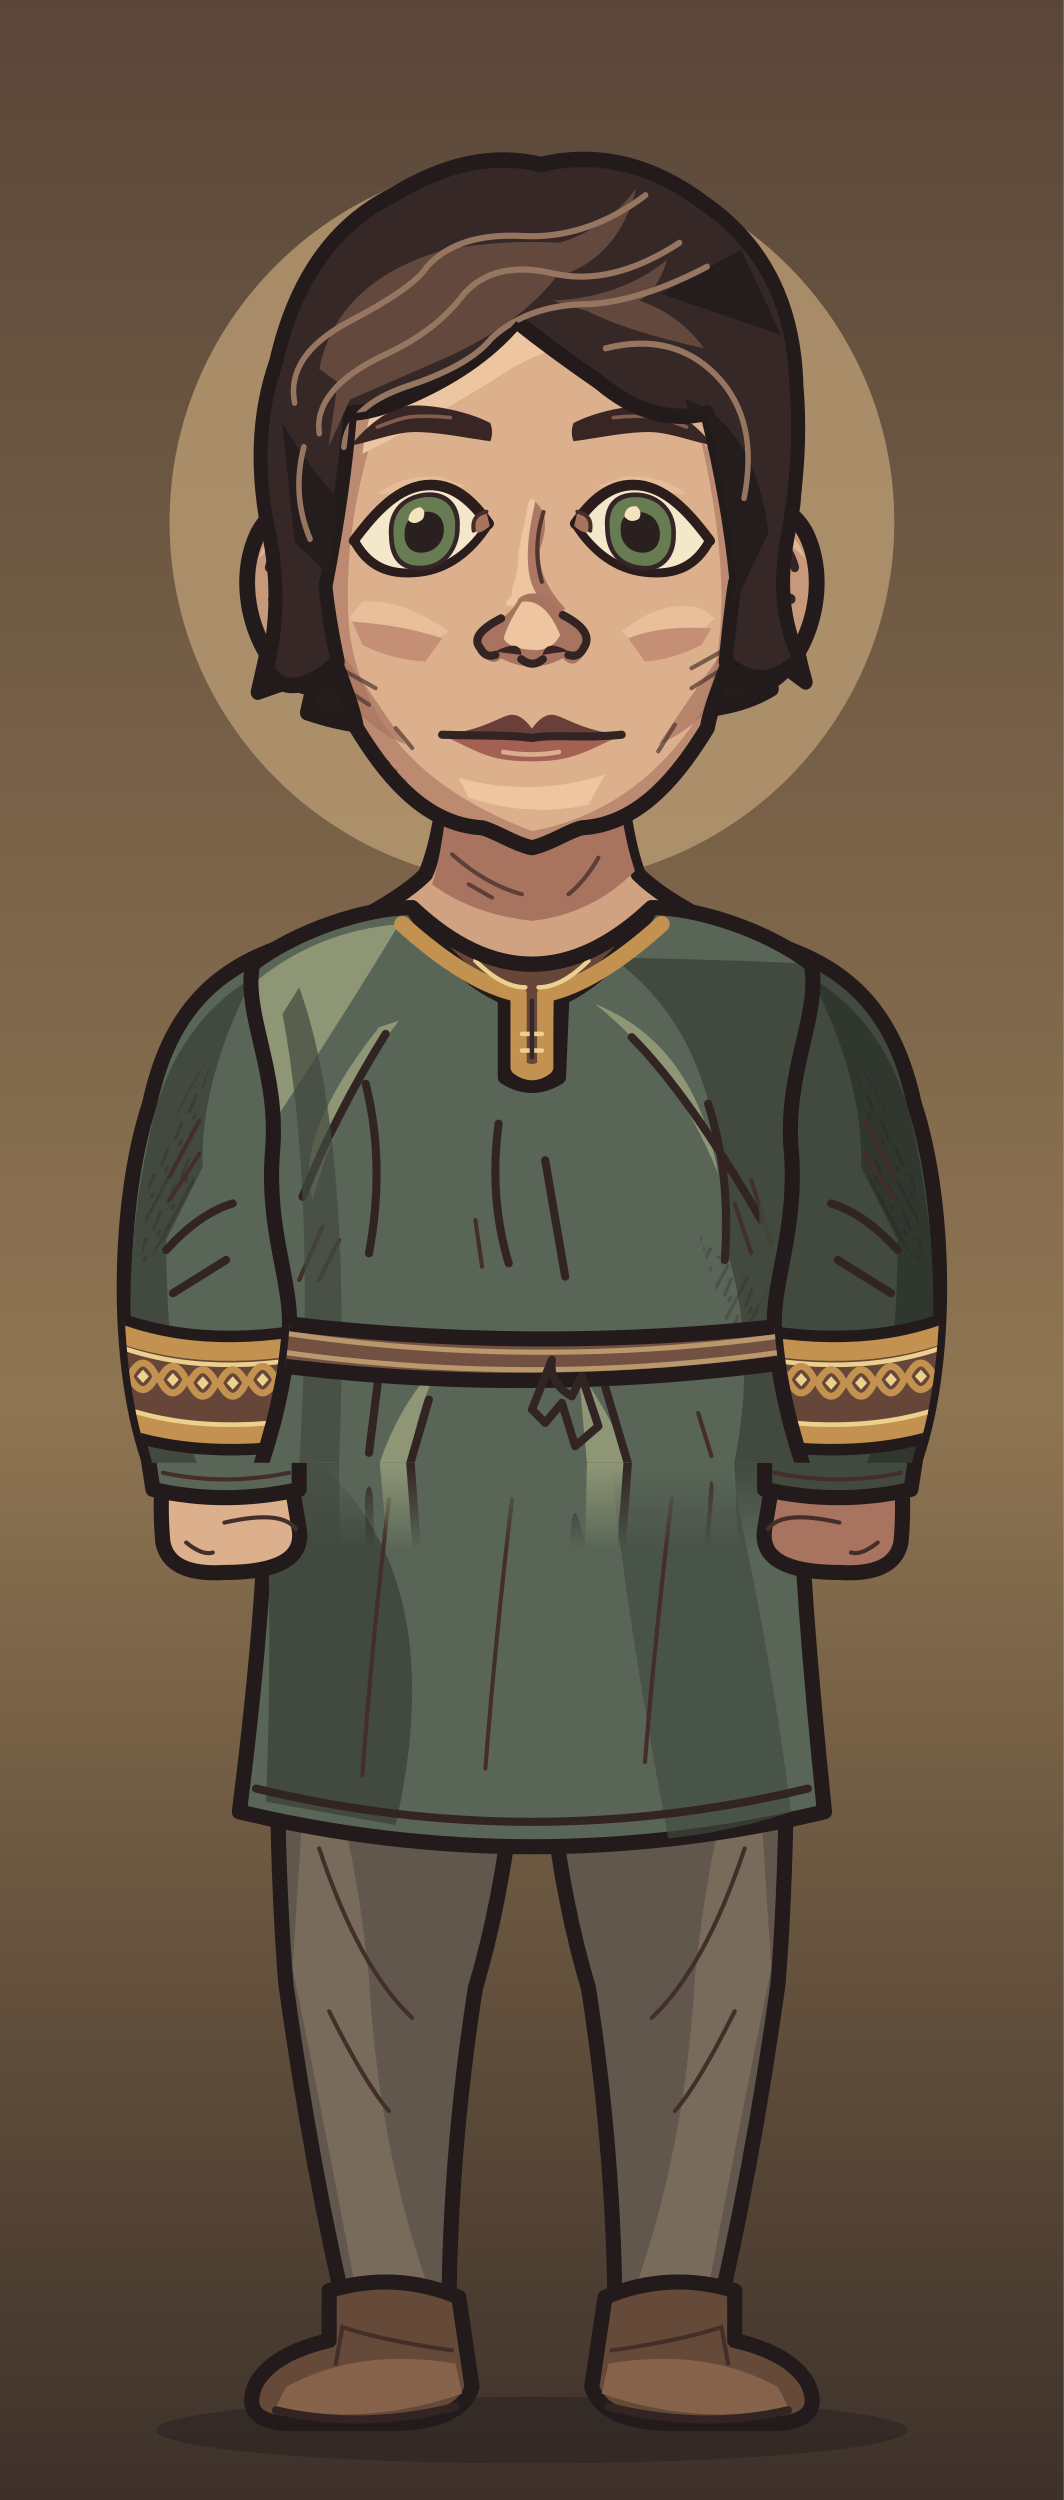
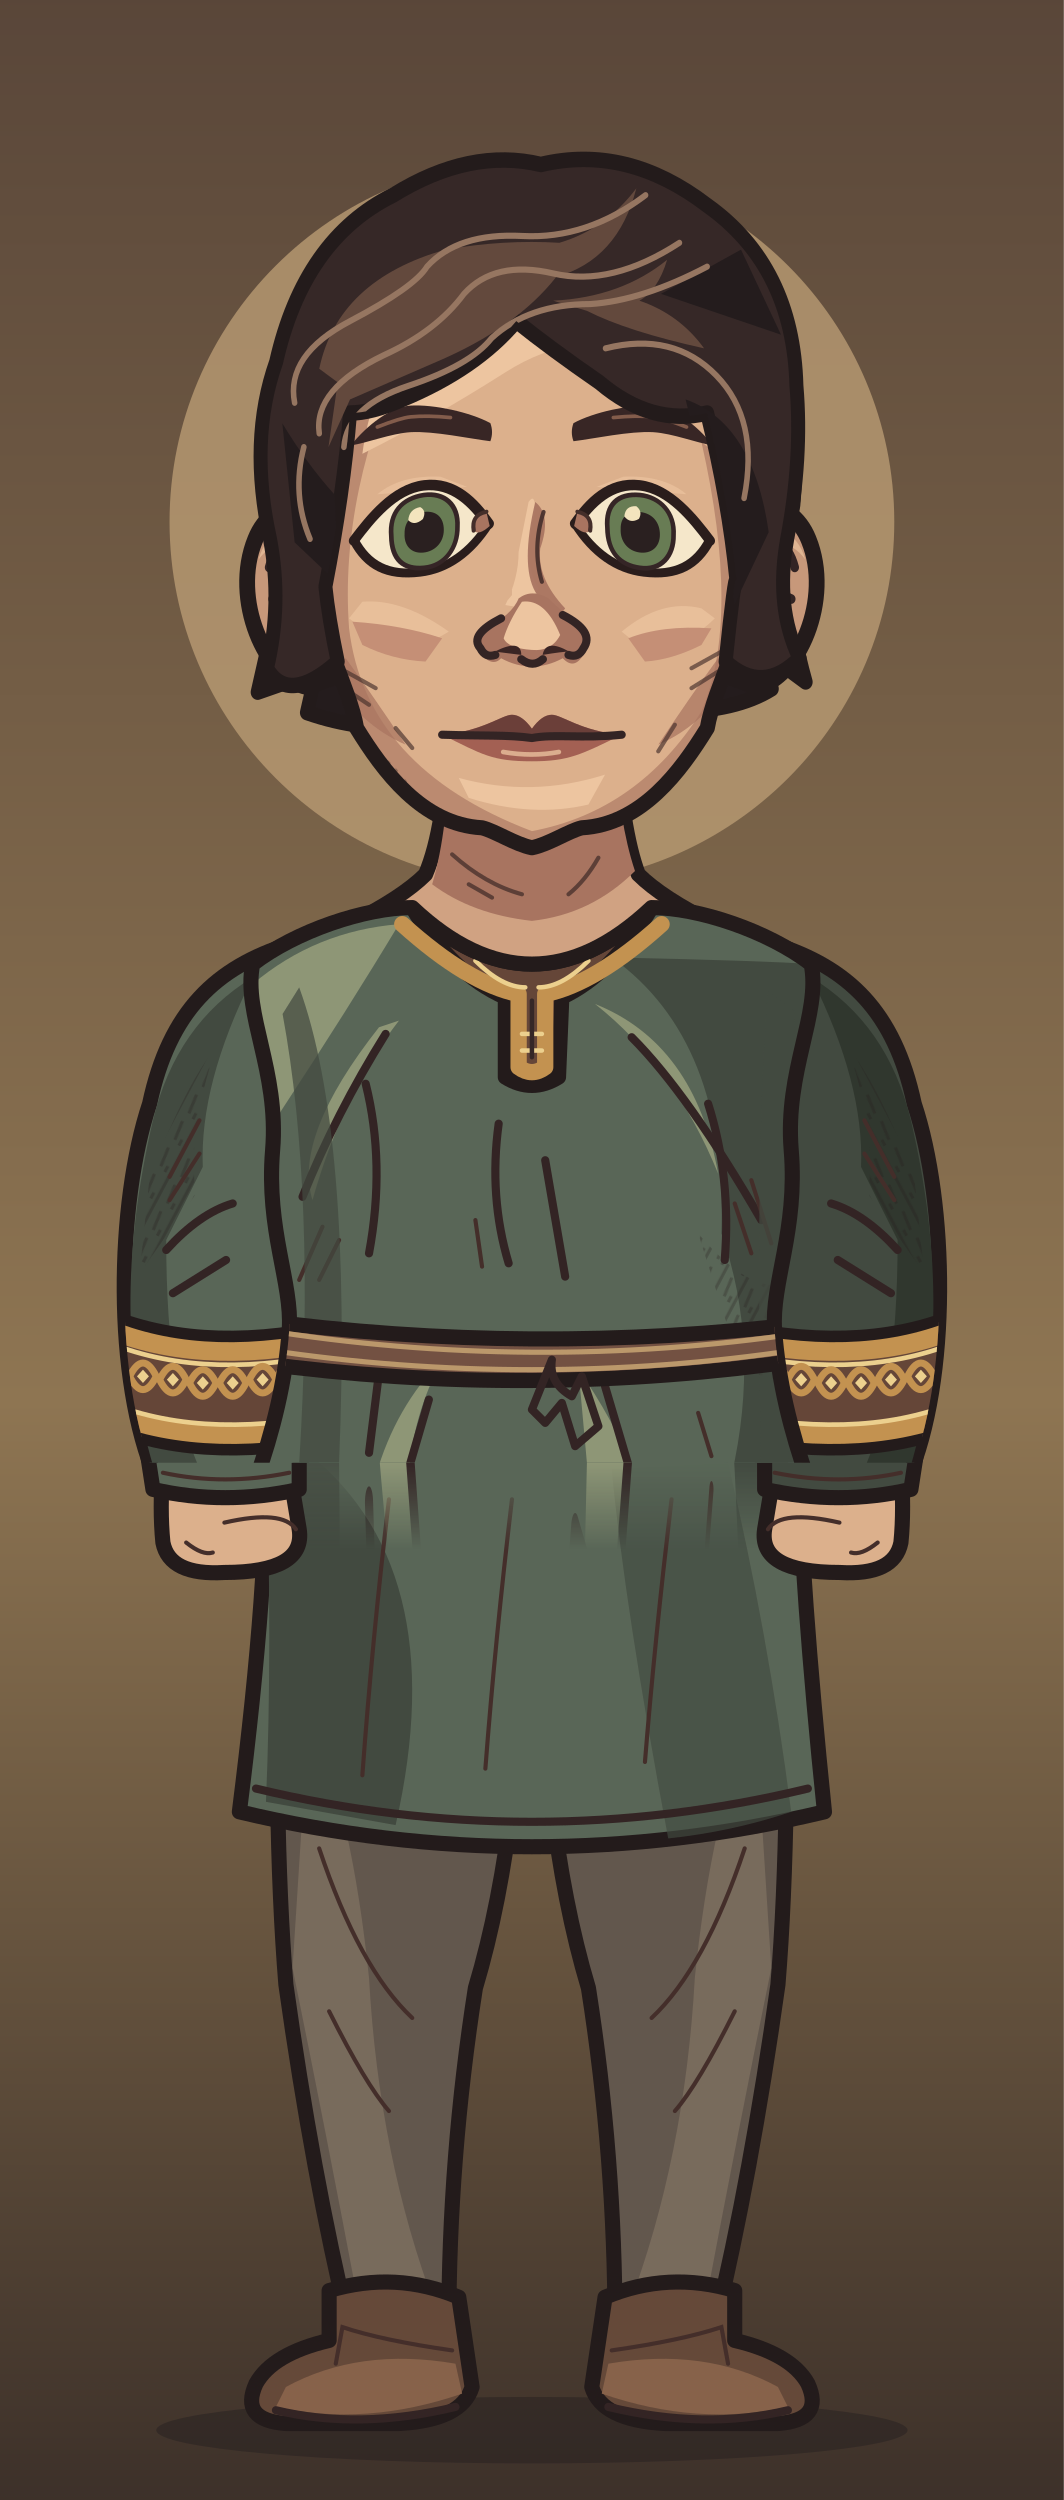
<svg xmlns="http://www.w3.org/2000/svg" xmlns:xlink="http://www.w3.org/1999/xlink" aria-labelledby="title" width="320" height="752" viewBox="0 0 320 752" role="img">
  <defs>
    <style>
      .edge {stroke:#231b1b;stroke-width:4.55;stroke-linecap:round;stroke-linejoin:round}
      .seam {fill:none;stroke:#332424;stroke-width:2.45;stroke-linecap:round;stroke-linejoin:round}
      .etch {fill:none;stroke:#442e2a;stroke-width:1.25;stroke-linecap:round}
      .hair-line {fill:none;stroke:#967661;stroke-width:1.45;stroke-linecap:round}
      .white {fill:#f5e7ca;stroke:#2a1d1c;stroke-width:2.65;stroke-linejoin:round}
      .label {fill:#efdfc1;font:600 20px Georgia,serif}
      .muted {fill:#b8aa96;font:13px 'Segoe UI',sans-serif}
      .section {fill:#dcbb8e;font:600 14px 'Segoe UI',sans-serif}
    </style>
    <linearGradient id="umber" x2="0" y2="1" gradientUnits="objectBoundingBox">
      <stop stop-color="#594639" />
      <stop offset=".56" stop-color="#8e7552" />
      <stop offset="1" stop-color="#3c3029" />
    </linearGradient>
    <linearGradient id="ash" x2="0" y2="1" gradientUnits="objectBoundingBox">
      <stop stop-color="#3b423d" />
      <stop offset=".56" stop-color="#7a7d67" />
      <stop offset="1" stop-color="#242b28" />
    </linearGradient>
    <linearGradient id="rose" x2="0" y2="1" gradientUnits="objectBoundingBox">
      <stop stop-color="#51404a" />
      <stop offset=".56" stop-color="#8a6972" />
      <stop offset="1" stop-color="#372c33" />
    </linearGradient>
    <pattern id="paper-grain" width="63" height="57" patternUnits="userSpaceOnUse">
      <path d="M1 16l2-1m21-4 5-2m16 7 6-1M12 32l3-1m16 11 4-1m20-14 4 1M4 51l5-1m41 0 9-2" fill="none" stroke="#231a1b" stroke-width=".85" opacity=".19" />
      <path d="M4 5l9-1m29 2 2-1M1 40l4-1m12 9 1-1m21-23 4-1m9 12 5-2" fill="none" stroke="#f0dbb5" stroke-width=".85" opacity=".23" />
      <path d="M16 19h.6m13-3h.7m28 6h.7m-39 15h.6m23 4h.6m-12 11h.7m29-39h.7" fill="none" stroke="#21191a" stroke-width="1.2" opacity=".28" stroke-linecap="round" />
    </pattern>
    <pattern id="ink-lines" width="7" height="9" patternUnits="userSpaceOnUse" patternTransform="rotate(28)">
      <path d="M1 -2V10m2.8-8 .6 6m1.9-1v5" stroke="#271d1d" stroke-width=".95" fill="none" opacity=".65" />
    </pattern>
    <radialGradient id="vignette" cx=".5" cy=".39" r=".72">
      <stop offset=".47" stop-color="#20191c" stop-opacity="0" />
      <stop offset="1" stop-color="#20191c" stop-opacity=".48" />
    </radialGradient>
    <g id="firs" fill="currentColor">
      <path d="M10 439Q15 379 12 300L9 220 15 146 15 54 19 80 21 147 28 230 25 326 29 439Z" />
      <path d="M17 169Q27 174 45 174L57 169 49 179 27 187 17 185                M18 194Q29 196 52 192L63 183 56 194 26 205 16 207                M15 225Q46 230 67 218L77 206 71 223 42 238 18 241                M17 252Q48 255 78 245L91 230 84 249 52 266 20 269                M14 282Q40 281 71 278L88 261 84 281 57 291 19 298                M19 312Q43 316 69 310L88 299 84 310 58 322 22 325" />
      <path d="M6 312 0 315V284L11 285M0 266 13 270V250L0 249M0 220 15 221 15 206 0 202                M0 180 16 181V167L0 165M0 141 15 150V138L0 133M0 112 17 127V118L0 104" />
      <path d="M64 440Q55 380 58 324L59 258 63 217 68 222 65 266 68 328 76 440Z                M63 291Q78 294 89 282L100 267 96 283 81 301 62 307                M63 323Q80 323 106 304L98 321 68 339                M63 316Q44 306 37 293L41 307 64 329Z" />
    </g>
    <g id="brambles" fill="none" stroke="currentColor" stroke-linecap="round" stroke-linejoin="round">
      <path stroke-width="3.8" d="M9 440Q13 401 21 380T26 333m-8 57Q39 375 43 352m-28 46Q6 377 0 376M41 440Q41 402 63 385m-20 44q26-6 39-30" />
      <path stroke-width="2" d="M23 364l14-13m-12 4-7-15m20 29 17-4m-15-1 1-11m13 49 2-17m2 14 18-5m-34 32q-12-10-17-10" />
    </g>
    <g id="night-scratches" fill="none" stroke="currentColor" stroke-width="1.2" stroke-linecap="round">
      <path d="M16 113q32-11 54-8m-30 9 16-3m184-40q19-4 44 1m-11 7 19 4                M24 335q33-3 68-16m-44 16 26-4m164-9q31 5 60-3m-39 8 38-3                M27 391q22-6 52-5m168 14q28-8 57-8m-40 11 24-4                M55 178l18-6m177 36 17 3m-12-4 17-1" />
    </g>
    <g id="shirt-setting">
      <rect width="320" height="440" fill="url(#umber)" />
      <path d="M60 187C49 137 74 84 122 63c51-23 107-8 139 35 30 40 23 101-1 135-24 36-65 54-110 49-44-4-79-42-90-95Z" fill="#c2a077" />
      <path d="M53 178C47 128 84 78 129 61m-65 160c22 43 65 68 103 66m82-187c19 20 27 48 24 72" fill="none" stroke="#c6a578" stroke-width="1.3" opacity=".65" />
      <path d="M50 217q24 8 64 1l-15 7-56 6m176-90q39-13 70-5l-26 4 28 2-64 6" fill="#856c54" opacity=".5" />
      <use xlink:href="#firs" style="color:#342827" opacity=".52" transform="translate(-26 8)" />
      <use xlink:href="#firs" style="color:#413128" opacity=".58" transform="translate(340 101) scale(-1 .81)" />
      <use xlink:href="#night-scratches" style="color:#dfbb87" opacity=".28" />
      <use xlink:href="#brambles" style="color:#291f22" opacity=".71" />
      <rect width="320" height="440" fill="url(#vignette)" />
      <rect width="320" height="440" fill="url(#paper-grain)" />
    </g>
    <g id="armor-setting">
      <rect width="320" height="440" fill="url(#ash)" />
      <path d="M48 164c1-51 34-91 83-101 48-11 98 1 130 36 37 39 36 93 8 136-20 30-75 59-121 49-56-12-101-60-100-120Z" fill="#a5a48a" />
      <path d="M54 144q8-48 53-66m108 5c39 15 61 39 68 68m-44 107q-41 31-93 30" fill="none" stroke="#bec0a0" stroke-width="1.2" opacity=".56" />
      <path d="M42 173q49-4 68 3l-43 6 25 3-49 4m151 35q47 10 104-6l-26 14-62 8Z" fill="#707764" opacity=".48" />
      <use xlink:href="#firs" style="color:#27312c" opacity=".64" transform="translate(-36 30)" />
      <use xlink:href="#firs" style="color:#303833" opacity=".75" transform="translate(324 45) scale(-.86 1.03)" />
      <use xlink:href="#brambles" style="color:#252a27" opacity=".62" transform="translate(319 10) scale(-1 1)" />
      <use xlink:href="#night-scratches" style="color:#d8d8a9" opacity=".28" transform="translate(-2 21)" />
      <rect width="320" height="440" fill="url(#vignette)" />
      <rect width="320" height="440" fill="url(#paper-grain)" />
    </g>
    <g id="woman-setting">
      <rect width="320" height="440" fill="url(#rose)" />
      <path d="M56 160C60 107 95 74 142 65c47-9 100 15 121 50 23 39 19 90-12 126-31 39-73 55-115 44-52-13-85-74-80-125Z" fill="#b18b83" />
      <path d="M61 126c15-36 40-55 84-63m97 38c27 25 36 61 29 98m-201 25q14 29 42 47" fill="none" stroke="#d0a69a" stroke-width="1.2" opacity=".58" />
      <path d="M44 235q40-4 76-1l-20 6-36 2 19 3-44 5m183-50q35 3 60-3l-24 9-31 2" fill="#775d65" opacity=".6" />
      <use xlink:href="#firs" style="color:#3b2b34" opacity=".58" transform="translate(-20 84) scale(.86 .91)" />
      <use xlink:href="#firs" style="color:#3d2e39" opacity=".68" transform="translate(327 54) scale(-.85 .98)" />
      <path d="M300 440q-2-82-6-173l-9-103 7-35 12 42 9 98 7 171Z                M294 195q-10-18-25-24l-15-1 13-4 11 2 18 15                M285 162q-13-22-34-27l-7 4 7-11 17 4 20 17                M303 242q-18-23-36-27l-13 3 15-9 11 2 21 15" fill="#3a2b33" opacity=".64" />
      <use xlink:href="#brambles" style="color:#2d2229" opacity=".8" transform="translate(12 6)" />
      <use xlink:href="#night-scratches" style="color:#e1b8a8" opacity=".28" transform="translate(0 7)" />
      <rect width="320" height="440" fill="url(#vignette)" />
      <rect width="320" height="440" fill="url(#paper-grain)" />
    </g>
    <pattern id="mail-rings" width="14" height="13" patternUnits="userSpaceOnUse" patternTransform="rotate(-7)">
      <path d="M-1 2q3-3 6 0 1 3-2 5Q0 8-1 5M6 2q3-3 6 0 1 3-2 5Q7 8 6 5M3 8q3-3 6 0 1 3-2 5-3 1-4-2M10 8q3-3 6 0" fill="none" stroke="#2d2c28" stroke-width="1.6" stroke-linecap="round" />
      <path d="M-.5 4q1.5-2 3-1m5 1q1.4-2 3-1M4 10q1.5-2 3-1m4 1q1.4-2 3-1" fill="none" stroke="#9a9b87" stroke-width="1.12" opacity=".78" stroke-linecap="round" />
    </pattern>
    <pattern id="armor-plates" width="47" height="24" patternUnits="userSpaceOnUse" patternTransform="translate(4 4) rotate(2)">
      <path d="M1 0l21 .7 1 18-3 3-17-1-1-4Zm24 1 19-1 2 15-3 7-19-2Z" fill="#85867a" stroke="#352e2a" stroke-width="1.75" stroke-linejoin="round" />
      <path d="M2 2l18 .2-.2 4L5 7 4 17Zm24 0 16-1 1 4-14 2-3 10Z" fill="#a9a58d" />
      <path d="M19 4l4 14-3 3-16-1 13-4Zm22 2 4 10-2 5-17-1 13-4Z" fill="#62655f" />
      <path d="M7 7l1-.5m6 12 3-2m16-7 5-1m-7 5 4-2" fill="none" stroke="#d0c0a0" stroke-width=".9" opacity=".76" />
      <path d="M6 12q2-2 2.7 1-1 2.2-2.7.5Zm12 1q1.8-2 2.4.6-1 2.6-2.5.8Zm11 1q1-2.2 2.8-1-.2 2.9-2.8 2.1Zm12-2q2.2-1.4 2.3.8-1 2.3-2.3.5Z" fill="#3c342d" />
    </pattern>
    <clipPath id="portrait-frame">
      <rect width="320" height="440" />
    </clipPath>
    <clipPath id="wardrobe-torso-mask">
      <path d="M124 273 C110 273 89 280 76 290 C73 305 84 322 82 346 C80 370 88 386 87 400 C86 415 82 431 77 445 H243 C238 431 234 415 233 400 C232 386 240 370 238 346 C236 322 247 305 244 290 C231 280 210 273 196 273 Q160 307 124 273Z" />
    </clipPath>
    <clipPath id="wardrobe-sleeve-mask">
      <path d="M87 284 C65 291 51 304 45 332 C35 362 34 415 47 445 H88 Q108 406 105 336Z" />
    </clipPath>
    <clipPath id="face-shape-clip">
      <path d="M 160 73 C 191 73 219 90 223 128 C 224 143 225 164 225 177 C 225 189 214.75 207 212.75 219 C 204.75 232 193 248 175 249 C 171 250 165 254 160 255 C 155 254 149 250 145 249 C 127 248 115.25 232 107.25 219 C 105.25 207 95 189 95 177 C 95 164 96 143 97 128 C 101 90 129 73 160 73 Z" />
    </clipPath>
    <clipPath id="face-features-eye-left">
      <path d="M-21 0 C-16 -6 -9 -14 0 -14 C9 -14 15 -7 19.5 0 C14 8 7 12 -1 12 C-11 12 -17 8 -21 0Z" />
    </clipPath>
    <clipPath id="face-features-eye-right">
      <path d="M-21 0 C-16 -6 -9 -14 0 -14 C9 -14 15 -7 19.5 0 C14 8 7 12 -1 12 C-11 12 -17 8 -21 0Z" />
    </clipPath>
    <clipPath id="face-features-nose-bridge">
      <path d="M154 144H167V179L172 185V187H149V185L154 179Z" />
    </clipPath>
    <clipPath id="hair-crown-clip">
      <path d="M97 198q-16 13-23 2 5-19 1-38-7-29 2-52 9-36 38-49 25-14 48-9 28-6 54 12 28 18 29 53 2 21-3 45-4 20 4 35-12 11-24 1Q226 172 226.5 174Q224 151 217 125Q199 129 182 116Q166 106 155 98Q142 112 118 121Q108 125 101 125Q99 148 93 176Q94 185 97 198Z" />
    </clipPath>
    <clipPath id="full-costume-join-outline">
      <path d="M80 435 Q81 474 72 545 Q160 566 248 545 Q241 477 240 435Z" />
    </clipPath>
    <linearGradient id="full-costume-join-fade" x1="0" y1="0" x2="0" y2="1">
      <stop offset="0" stop-color="#fff" />
      <stop offset="1" stop-color="#000" />
    </linearGradient>
    <mask id="full-costume-join-mask" maskUnits="userSpaceOnUse" x="0" y="440" width="320" height="26">
      <rect x="0" y="440" width="320" height="26" fill="url(#full-costume-join-fade)" />
    </mask>
  </defs>
  <g data-part="full-costume">
    <rect width="320" height="752" fill="url(#umber)" />
    <circle cx="160" cy="157" r="109" fill="#b99b73" opacity=".8" />
    <ellipse cx="160" cy="731" rx="113" ry="10" fill="#261f20" opacity=".5" />
    <g>
      <path d="M84 469 L158 469 Q158 548 143 598 Q135 649 135 700 H105 Q94 654 86 597 Q82 548 84 469Z" fill="#62574d" class="edge" />
      <path d="M93 514 Q106 546 111 595 Q114 649 131 694 H108Q98 641 88 592Z" fill="#8c7c69" opacity=".53" />
      <path d="M96 556Q108 592 124 607 M99 605Q110 627 117 635" class="etch" />
      <g transform="translate(0 0)">
        <path d="M99 689Q119 683 138 691L142 718Q139 728 120 729H86Q72 728 77 717Q82 708 99 704Z" fill="#654939" class="edge" />
        <path d="M86 718Q108 706 137 711L139 720Q110 730 83 724Z" fill="#87624a" />
        <path d="M101 711L103 700Q115 704 136 707" class="etch" />
        <path d="M83 725Q108 731 137 724" class="seam" />
      </g>
    </g>
    <g transform="translate(320 0) scale(-1 1)">
      <path d="M84 469 L158 469 Q158 548 143 598 Q135 649 135 700 H105 Q94 654 86 597 Q82 548 84 469Z" fill="#62574d" class="edge" />
      <path d="M93 514 Q106 546 111 595 Q114 649 131 694 H108Q98 641 88 592Z" fill="#8c7c69" opacity=".53" />
      <path d="M96 556Q108 592 124 607 M99 605Q110 627 117 635" class="etch" />
      <g transform="translate(0 0)">
        <path d="M99 689Q119 683 138 691L142 718Q139 728 120 729H86Q72 728 77 717Q82 708 99 704Z" fill="#654939" class="edge" />
        <path d="M86 718Q108 706 137 711L139 720Q110 730 83 724Z" fill="#87624a" />
        <path d="M101 711L103 700Q115 704 136 707" class="etch" />
        <path d="M83 725Q108 731 137 724" class="seam" />
      </g>
    </g>
    <path d="M80 435 Q81 474 72 545 Q160 566 248 545 Q241 477 240 435Z" fill="#596657" class="edge" />
    <path d="M90 435 Q137 470 119 549 L80 542 Q82 495 80 435Z" fill="#424a40" />
    <path d="M184 442Q188 484 201 553Q220 551 238 545 Q231 491 219 440Z" fill="#424a40" opacity=".66" />
    <path d="M117 451Q112 493 109 534" class="etch" />
    <path d="M154 451Q149 493 146 532" class="etch" />
    <path d="M202 451Q197 493 194 530" class="etch" />
    <path d="M77 538Q160 558 243 538" class="seam" />
    <g clip-path="url(#full-costume-join-outline)" mask="url(#full-costume-join-mask)">
      <use transform="matrix(1 0 0 -4 0 2200)" xlink:href="#full-costume-upper" />
    </g>
    <g>
-       <path d="M49 441 Q48 454 49 464 Q51 474 67.5 473Q92 473 90 460 L87 442Z" fill="#dcb08c" class="edge" />
+       <path d="M49 441 Q48 454 49 464 Q51 474 67.5 473Q92 473 90 460 L87 442Z" fill="#dcb08c" class="edge" data-part="hand" />
      <path d="M67.5 458Q85 454 89 460 M56 464q5 4 8 3" class="etch" />
      <path d="M44 435H90L90 448Q67.5 453 46 448Z" fill="#596657" class="edge" />
      <path d="M49 443Q67.5 447 87 443" class="etch" />
    </g>
    <g transform="translate(320 0) scale(-1 1)">
-       <path d="M49 441 Q48 454 49 464 Q51 474 67.5 473Q92 473 90 460 L87 442Z" fill="#a87460" class="edge" />
+       <path d="M49 441 Q48 454 49 464 Q51 474 67.5 473Q92 473 90 460 L87 442Z" fill="#dcb08c" class="edge" data-part="hand" />
      <path d="M67.5 458Q85 454 89 460 M56 464q5 4 8 3" class="etch" />
      <path d="M44 435H90L90 448Q67.5 453 46 448Z" fill="#424a40" class="edge" />
      <path d="M49 443Q67.5 447 87 443" class="etch" />
    </g>
  </g>
  <g clip-path="url(#portrait-frame)" id="full-costume-upper">
    <g id="hair-back" transform="matrix(0.926 0 0 1.024 11.765 -3.765)">
      <path d="M104 96q-25 16-27 45-7 21 0 42l-6 24 19-6-3 12q35 11 69-6 59 12 82-1l-4-12 15 10q-9-29-4-52 4-39-23-58Z" fill="#241c1d" class="edge" />
    </g>
    <g data-part="neck">
      <g id="face-shape-neck">
        <path d="M 135 219 Q 134 249 128 263 Q 121 270 105 278 L 122 301 198 301 215 278 Q 199 270 192 263 Q 187 250 185 219 Z" fill="#d0a282" class="edge" />
        <path d="M 135 224 185 224 Q 186 247 191 262 Q 178 275 160 277 Q 142 275 130 266 Q 135 249 135 224 Z" fill="#a87460" />
        <path d="M 136 257 q 10 9 21 12 m -16 -3 7 4 m 32 -12 q -4 7 -9 11" class="etch" opacity=".75" />
      </g>
    </g>
    <g id="wardrobe-outfit-rus_gilt_cuff_tunic" data-outfit="rus_gilt_cuff_tunic">
      <path d="M87 284 C65 291 51 304 45 332 C35 362 34 415 47 445 H88 Q108 406 105 336Z" fill="#596657" class="edge" />
      <g data-part="sleeve-left" clip-path="url(#wardrobe-sleeve-mask)">
        <path d="M46 337 Q53 308 76 294 Q60 326 61 351 L50 373 Q50 421 61 444 H47 Q32 397 46 337Z" fill="#424a40" />
        <path d="M45 354 Q56 326 65 315 Q56 342 59 359 L42 383Z" fill="url(#ink-lines)" opacity=".44" />
        <path d="M50 376 q10 -11 20 -14 m-18 27 16 -10 M49 414 q4 11 13 21" class="seam" />
        <path d="M51 354 l9 -17 m-9 24 9 -14 m-6 61 10 13" class="etch" />
        <g data-part="gilt-cuff">
          <path d="M33 396 Q63 408 104 398 L106 431 Q63 441 33 429Z" fill="#654638" class="edge" />
          <path d="M33 400 Q63 412 104 402 M33 425 Q63 437 106 427" fill="none" stroke="#c39250" stroke-width="5.6" stroke-linecap="round" stroke-linejoin="round" />
          <path d="M33 404 Q63 416 104 406 M33 422 Q63 434 106 424" fill="none" stroke="#ecd08e" stroke-width="1.4" stroke-linecap="round" stroke-linejoin="round" />
          <path d="M39 414 q4 -8 8 0 q-4 8 -8 0Z" fill="none" stroke="#c39250" stroke-width="2.1" stroke-linecap="round" stroke-linejoin="round" />
          <path d="M43 412 l1.8 2 -1.8 2 -1.8 -2Z" fill="#ecd08e" />
          <path d="M48 415 q4 -8 8 0 q-4 8 -8 0Z" fill="none" stroke="#c39250" stroke-width="2.1" stroke-linecap="round" stroke-linejoin="round" />
          <path d="M52 413 l1.8 2 -1.8 2 -1.8 -2Z" fill="#ecd08e" />
          <path d="M57 416 q4 -8 8 0 q-4 8 -8 0Z" fill="none" stroke="#c39250" stroke-width="2.1" stroke-linecap="round" stroke-linejoin="round" />
          <path d="M61 414 l1.8 2 -1.8 2 -1.8 -2Z" fill="#ecd08e" />
          <path d="M66 416 q4 -8 8 0 q-4 8 -8 0Z" fill="none" stroke="#c39250" stroke-width="2.1" stroke-linecap="round" stroke-linejoin="round" />
          <path d="M70 414 l1.8 2 -1.8 2 -1.8 -2Z" fill="#ecd08e" />
          <path d="M75 415 q4 -8 8 0 q-4 8 -8 0Z" fill="none" stroke="#c39250" stroke-width="2.1" stroke-linecap="round" stroke-linejoin="round" />
          <path d="M79 413 l1.8 2 -1.8 2 -1.8 -2Z" fill="#ecd08e" />
          <path d="M84 413 q4 -8 8 0 q-4 8 -8 0Z" fill="none" stroke="#c39250" stroke-width="2.1" stroke-linecap="round" stroke-linejoin="round" />
          <path d="M88 411 l1.8 2 -1.8 2 -1.8 -2Z" fill="#ecd08e" />
        </g>
      </g>
      <g transform="translate(320 0) scale(-1 1)">
        <path d="M87 284 C65 291 51 304 45 332 C35 362 34 415 47 445 H88 Q108 406 105 336Z" fill="#424a40" class="edge" />
        <g data-part="sleeve-right" clip-path="url(#wardrobe-sleeve-mask)">
          <path d="M46 337 Q53 308 76 294 Q60 326 61 351 L50 373 Q50 421 61 444 H47 Q32 397 46 337Z" fill="#30372e" />
          <path d="M45 354 Q56 326 65 315 Q56 342 59 359 L42 383Z" fill="url(#ink-lines)" opacity=".44" />
          <path d="M50 376 q10 -11 20 -14 m-18 27 16 -10 M49 414 q4 11 13 21" class="seam" />
          <path d="M51 354 l9 -17 m-9 24 9 -14 m-6 61 10 13" class="etch" />
          <g data-part="gilt-cuff">
            <path d="M33 396 Q63 408 104 398 L106 431 Q63 441 33 429Z" fill="#654638" class="edge" />
            <path d="M33 400 Q63 412 104 402 M33 425 Q63 437 106 427" fill="none" stroke="#c39250" stroke-width="5.6" stroke-linecap="round" stroke-linejoin="round" />
            <path d="M33 404 Q63 416 104 406 M33 422 Q63 434 106 424" fill="none" stroke="#ecd08e" stroke-width="1.4" stroke-linecap="round" stroke-linejoin="round" />
            <path d="M39 414 q4 -8 8 0 q-4 8 -8 0Z" fill="none" stroke="#c39250" stroke-width="2.1" stroke-linecap="round" stroke-linejoin="round" />
            <path d="M43 412 l1.8 2 -1.8 2 -1.8 -2Z" fill="#ecd08e" />
            <path d="M48 415 q4 -8 8 0 q-4 8 -8 0Z" fill="none" stroke="#c39250" stroke-width="2.1" stroke-linecap="round" stroke-linejoin="round" />
            <path d="M52 413 l1.8 2 -1.8 2 -1.8 -2Z" fill="#ecd08e" />
            <path d="M57 416 q4 -8 8 0 q-4 8 -8 0Z" fill="none" stroke="#c39250" stroke-width="2.1" stroke-linecap="round" stroke-linejoin="round" />
            <path d="M61 414 l1.8 2 -1.8 2 -1.8 -2Z" fill="#ecd08e" />
            <path d="M66 416 q4 -8 8 0 q-4 8 -8 0Z" fill="none" stroke="#c39250" stroke-width="2.1" stroke-linecap="round" stroke-linejoin="round" />
            <path d="M70 414 l1.8 2 -1.8 2 -1.8 -2Z" fill="#ecd08e" />
            <path d="M75 415 q4 -8 8 0 q-4 8 -8 0Z" fill="none" stroke="#c39250" stroke-width="2.1" stroke-linecap="round" stroke-linejoin="round" />
            <path d="M79 413 l1.8 2 -1.8 2 -1.8 -2Z" fill="#ecd08e" />
            <path d="M84 413 q4 -8 8 0 q-4 8 -8 0Z" fill="none" stroke="#c39250" stroke-width="2.1" stroke-linecap="round" stroke-linejoin="round" />
            <path d="M88 411 l1.8 2 -1.8 2 -1.8 -2Z" fill="#ecd08e" />
          </g>
        </g>
      </g>
      <path d="M124 273 C110 273 89 280 76 290 C73 305 84 322 82 346 C80 370 88 386 87 400 C86 415 82 431 77 445 H243 C238 431 234 415 233 400 C232 386 240 370 238 346 C236 322 247 305 244 290 C231 280 210 273 196 273 Q160 307 124 273Z" fill="#596657" />
      <g data-part="torso" clip-path="url(#wardrobe-torso-mask)">
        <path d="M76 296 Q95 280 120 278 Q105 303 84 335Z" fill="#8e9676" />
        <path d="M184 288 Q231 289 244 290 L261 444 H220 Q229 405 217 371 Q219 313 184 288Z" fill="#424a40" />
        <path d="M77 344 Q87 359 83 381 L68 402 L60 359Z" fill="#424a40" />
        <path d="M210 371 Q226 390 238 386 L237 416 L223 412Z" fill="url(#ink-lines)" opacity=".42" />
        <path d="M120 307 Q103 329 94 361 Q88 342 114 309Z M179 302 Q209 314 216 353 Q203 321 179 302Z" fill="#8e9676" />
        <path d="M133 409 Q124 426 123 444 H113 Q119 423 133 409Z M174 412 Q184 426 192 445 H177Z" fill="#8e9676" />
        <path d="M116 311 Q101 335 91 360 M190 312 Q207 329 229 367 M150 338 q-3 22 3 42 m11 -31 6 35 M129 421 l-7 24 m60 -28 8 27" class="seam" />
        <path d="M97 369 l-7 16 m12 -12 -6 12 M226 355 l6 19 m-11 -12 5 15 M143 367 l2 14 m65 44 4 13" class="etch" />
        <path d="M90 297 Q106 341 102 440 H90 Q95 359 85 305Z M231 298 Q227 346 229 445 H237 Q238 347 239 304Z" fill="#424a40" opacity=".72" />
        <path d="M110 326 Q116 350 111 377 m3 36 l-3 24 M213 332q7 22 5 47" class="seam" />
        <g data-part="gilt-round-collar">
          <path d="M124 273 Q160 307 196 273 Q184 293 169 300 L168 324 Q160 329 152 324 L152 300 Q136 293 124 273Z" fill="#654638" class="edge" />
          <path d="M121 278 Q141 296 156 299 V321 Q160 324 164 321 V299 Q179 296 199 278" fill="none" stroke="#c39250" stroke-width="4.9" stroke-linecap="round" stroke-linejoin="round" />
          <path d="M143 289q8 8 15 8 m4 0q7 0 15 -8 M157 311h6 m-6 5h6" fill="none" stroke="#ecd08e" stroke-width="1.35" stroke-linecap="round" stroke-linejoin="round" />
          <path d="M160 301v17" fill="none" stroke="#352727" stroke-width="1.35" stroke-linecap="round" stroke-linejoin="round" />
        </g>
      </g>
      <path d="M124 273 C110 273 89 280 76 290 C73 305 84 322 82 346 C80 370 88 386 87 400 C86 415 82 431 77 445 H243 C238 431 234 415 233 400 C232 386 240 370 238 346 C236 322 247 305 244 290 C231 280 210 273 196 273 Q160 307 124 273Z" fill="none" class="edge" />
      <g data-part="belt" clip-path="url(#wardrobe-torso-mask)">
        <path d="M77 397Q160 408 243 398L242 409Q160 421 78 410Z" fill="#735142" class="edge" />
        <path d="M79 400Q160 413 241 401M80 406Q160 418 240 406" fill="none" stroke="#bb986b" stroke-width="1.55" stroke-linecap="round" />
        <path d="M166 409Q165 416 172 420L175 414 180 429 173 435 169 422 164 428 160 424Z" fill="#967451" class="seam" />
      </g>
    </g>
    <g id="face-shape">
      <g id="face-shape-ears">
        <g transform="translate(105 179) scale(-1.046 1.19)">
          <path d="M -4 -15 C 7 -26 22 -25 27 -14 C 34 1 24 21 12 23 L -4 18 Z" fill="#c7987a" class="edge" />
          <path d="M 7 -15 C 16 -20 24 -16 26 -9 C 22 -14 16 -14 13 -11 L 10 -1 Z" fill="#edc5a0" opacity=".66" />
          <path d="M 23 -7 Q 20 -17 10 -11 L 7 2 M 22 1 Q 15 -2 11 6" class="seam" />
        </g>
        <g transform="translate(215 179) scale(1.046 1.19)">
          <path d="M -4 -15 C 7 -26 22 -25 27 -14 C 34 1 24 21 12 23 L -4 18 Z" fill="#c7987a" class="edge" />
          <path d="M 7 -15 C 16 -20 24 -16 26 -9 C 22 -14 16 -14 13 -11 L 10 -1 Z" fill="#edc5a0" opacity=".66" />
          <path d="M 23 -7 Q 20 -17 10 -11 L 7 2 M 22 1 Q 15 -2 11 6" class="seam" />
        </g>
      </g>
      <path d="M 160 73 C 191 73 219 90 223 128 C 224 143 225 164 225 177 C 225 189 214.75 207 212.75 219 C 204.75 232 193 248 175 249 C 171 250 165 254 160 255 C 155 254 149 250 145 249 C 127 248 115.25 232 107.25 219 C 105.25 207 95 189 95 177 C 95 164 96 143 97 128 C 101 90 129 73 160 73 Z" fill="#dcb08c" />
      <g clip-path="url(#face-shape-clip)">
        <path d="M 70 141 Q 104 91 123 103 Q 102 148 105 189 Q 110 231 160 250 Q 192 244 211 214 Q 223 186 211 133 Q 235 151 250 174 L 250 265 70 265 Z" fill="#bb8a70" />
        <path d="M 109 136.5 Q 114 99 142 98 Q 173 89 195 107 Q 174 98 152 112 Q 130 126 109 136.5 Z" fill="#edc5a0" />
        <g transform="translate(160 0) scale(-1 1)">
          <path d="M 25 190 Q 39 180 51 181 L 55 186 Q 45 194 32 194 Z" fill="#edc5a0" opacity=".72" />
          <path d="M 27 192 Q 39 188 54 187 L 51 194 Q 42 198.5 32 199 Z" fill="#c58f76" />
          <path d="M 56 198 Q 48 209 38 224 Q 52 218 62 202 Z" fill="#a87460" opacity=".73" />
        </g>
        <g transform="translate(160 0) scale(1 1)">
          <path d="M 27 190 Q 39 180 51 183 L 55 186 Q 45 196 32 194 Z" fill="#edc5a0" opacity=".72" />
          <path d="M 29 192 Q 39 188 54 189 L 51 194 Q 42 198.5 34 199 Z" fill="#c58f76" />
          <path d="M 56 198 Q 48 209 38 224 Q 52 218 62 202 Z" fill="#a87460" opacity=".73" />
        </g>
        <path d="M 92 183 Q 99 211 120 232 L 132 247 119 248 Q 98 234 85 212 Z M 229 184 Q 224 217 203 241 L 193 250 209 247 Q 230 233 240 211 Z" fill="url(#ink-lines)" opacity=".42" />
        <path d="M 138 234 Q 160 240 182 233 L 177 242 Q 160 246 141 240 Z" fill="#edc5a0" />
        <path d="M 104 202 l 9 5 m -8 1 6 4 m 97 -11 9 -5 m -9 11 8 -5 m -97 17 5 6 m 74 1 5 -8" class="etch" opacity=".65" />
      </g>
      <path d="M 160 73 C 191 73 219 90 223 128 C 224 143 225 164 225 177 C 225 189 214.75 207 212.75 219 C 204.75 232 193 248 175 249 C 171 250 165 254 160 255 C 155 254 149 250 145 249 C 127 248 115.25 232 107.25 219 C 105.25 207 95 189 95 177 C 95 164 96 143 97 128 C 101 90 129 73 160 73 Z" fill="none" class="edge" />
    </g>
    <g clip-path="url(#face-shape-clip)">
      <g data-part="eyes">
        <g transform="matrix(1 -0.12 0 1 127.5 160)">
          <path d="M-14 -13 Q-7 -18 5 -16 L13 -12" fill="#edc5a0" opacity=".65" />
          <path d="M-21 0 C-16 -6 -9 -14 0 -14 C9 -14 15 -7 19.5 0 C14 8 7 12 -1 12 C-11 12 -17 8 -21 0Z" class="white" />
          <g clip-path="url(#face-features-eye-left)">
            <g transform="translate(0 0) scale(1 1)">
              <path d="M-9.8 0 C-10.4 -7 -6.6 -10.9 0 -11.1 C6.1 -11.2 10.5 -7 10.1 -.3 C10.2 5.9 6.4 11 0 10.8 C-6.1 10.7 -9.7 7.2 -9.8 0Z" fill="#687c54" stroke="#352526" stroke-width="1.4" />
              <path d="M-5.8 -.2C-5.9-3.8-3.5-6 .1-6 3.8-6 6-3.6 6 .1 6 3.9 3.3 6.3-.2 6.2-3.9 6.1-6 3.3-5.8-.2Z" fill="#2a2020" />
              <path d="M-4.7-4.1Q-4.4-7.4-1.1-7.6 .9-6.3-.3-3.9-2.9-2-4.7-4.1Z" fill="#f3e4bd" />
            </g>
          </g>
          <path d="M-21 0 C-16 -6 -9 -14 0 -14 C9 -14 15 -7 19.5 0" fill="none" stroke="#2a1d1c" stroke-width="3.15" stroke-linecap="round" />
          <path d="M18.8 -3.8 Q14.2 -3.4 15 1.4 Q16.5 3.2 19.8 .6Z" fill="#a87460" />
          <path d="M18.8 -3.8 Q14.2 -3.4 15 1.4" class="etch" />
        </g>
        <g transform="matrix(-1 -0.12 0 1 192.5 160)">
          <path d="M-14 -13 Q-7 -18 5 -16 L13 -12" fill="#edc5a0" opacity=".65" />
          <path d="M-21 0 C-16 -6 -9 -14 0 -14 C9 -14 15 -7 19.5 0 C14 8 7 12 -1 12 C-11 12 -17 8 -21 0Z" class="white" />
          <g clip-path="url(#face-features-eye-right)">
            <g transform="translate(0 0) scale(-1 1)">
              <path d="M-9.8 0 C-10.4 -7 -6.6 -10.9 0 -11.1 C6.1 -11.2 10.5 -7 10.1 -.3 C10.2 5.9 6.4 11 0 10.8 C-6.1 10.7 -9.7 7.2 -9.8 0Z" fill="#687c54" stroke="#352526" stroke-width="1.4" />
              <path d="M-5.8 -.2C-5.9-3.8-3.5-6 .1-6 3.8-6 6-3.6 6 .1 6 3.9 3.3 6.3-.2 6.2-3.9 6.1-6 3.3-5.8-.2Z" fill="#2a2020" />
              <path d="M-4.7-4.1Q-4.4-7.4-1.1-7.6 .9-6.3-.3-3.9-2.9-2-4.7-4.1Z" fill="#f3e4bd" />
            </g>
          </g>
          <path d="M-21 0 C-16 -6 -9 -14 0 -14 C9 -14 15 -7 19.5 0" fill="none" stroke="#2a1d1c" stroke-width="3.15" stroke-linecap="round" />
          <path d="M18.8 -3.8 Q14.2 -3.4 15 1.4 Q16.5 3.2 19.8 .6Z" fill="#a87460" />
          <path d="M18.8 -3.8 Q14.2 -3.4 15 1.4" class="etch" />
        </g>
      </g>
      <g data-part="brows">
        <g transform="matrix(1 0 0 1 127.5 131)">
          <path d="M-22 3 C-17 -3.22 -10 -8.6 -4 -9 C3 -9.4 14 -7 20 -3.72 Q21 -1 20 1.72 C14 1 3 -1.4 -4 -1 C-10 -0.6 -17 2.22 -22 3Z" fill="#382625" />
          <path d="M-14 -2.55 Q-7 -5.3 -4 -5.6 Q1 -6.1 8 -5.4" fill="none" stroke="#835c4b" stroke-width="1.1" stroke-linecap="round" />
        </g>
        <g transform="matrix(-1 0 0 1 192.5 131)">
          <path d="M-22 3 C-17 -3.22 -10 -8.6 -4 -9 C3 -9.4 14 -7 20 -3.72 Q21 -1 20 1.72 C14 1 3 -1.4 -4 -1 C-10 -0.6 -17 2.22 -22 3Z" fill="#382625" />
          <path d="M-14 -2.55 Q-7 -5.3 -4 -5.6 Q1 -6.1 8 -5.4" fill="none" stroke="#835c4b" stroke-width="1.1" stroke-linecap="round" />
        </g>
      </g>
      <g data-part="nose">
        <g clip-path="url(#face-features-nose-bridge)">
          <path d="M159 151 Q161 148 161 154 Q157 169 162 177 L158 183 152 182 Q156 174 156 166Z" fill="#edc5a0" />
          <path d="M161 151 Q166 155 162.5 165 Q161.5 174 170 183 L167 187 161 178 Q156.5 170 161 151Z" fill="#a87460" opacity=".93" />
          <path d="M163.5 154 Q160 165 163 175" class="etch" opacity=".9" />
        </g>
        <path d="M156 180 Q160 177 165 180 C167 182 169.28 184 174 188 Q178 192 176 196 Q173 202 169.28 198 Q160 203 150.72 198 Q148 201 144 196 Q142 192 146 189 Q154 185 156 180Z" fill="#a87460" />
        <path d="M157 181 Q164 180 168.5 191 Q165.95 196 160 195.5 Q152.775 195 151.5 192 Q153 187 157 181Z" fill="#edc5a0" />
        <path d="M150.72 186 Q141 191 144.5 195 Q146 198 149 197 M169.28 185 Q179 190 175.5 195 Q174 198 171 197" class="seam" />
        <path d="M148.8 196 q8 -4 8 1 q-8 -1 -8 -1Z M163.2 197 q1 -5 8 -1 q-2 0 -8 1Z" fill="#3b2524" />
        <path d="M156.8 198.3 Q160.25 201 163.3 198.3" class="seam" />
      </g>
      <g data-part="mouth">
        <path d="M133 221 C145.15 220 151 215 154 215 Q157 215 160 219.2 Q163 215 166 215 C169 215 174.85 220 187 221 C174.85 227 171 229 160 229 C148 229 145.15 227 133 221Z" fill="#a36053" />
        <path d="M133 221 C145.15 220 151 215 154 215 Q157 215 160 219.2 Q163 215 166 215 C169 215 174.85 220 187 221 C174.85 222.25 167 220.7 160 222 C153 221 145.15 221.4 133 221Z" fill="#56322f" opacity=".72" />
        <path d="M133 221 C145.15 221.4 153 221 160 222 C167 220.7 174.85 222.25 187 221" class="seam" />
        <path d="M151.36 226.2 Q160 227.7 168.1 226.2" fill="none" stroke="#edc5a0" stroke-width="1.4" stroke-linecap="round" opacity=".76" />
      </g>
    </g>
    <g id="hair-front">
      <g transform="matrix(0.926 0 0 1.024 11.765 -3.765)">
        <path d="M97 198q-16 13-23 2 5-19 1-38-7-29 2-52 9-36 38-49 25-14 48-9 28-6 54 12 28 18 29 53 2 21-3 45-4 20 4 35-12 11-24 1Q226 172 226.5 174Q224 151 217 125Q199 129 182 116Q166 106 155 98Q142 112 118 121Q108 125 101 125Q99 148 93 176Q94 185 97 198Z" fill="#362827" class="edge" />
        <g clip-path="url(#hair-crown-clip)">
          <path d="M91 112q6-26 41-35 19-3 37-2 15-4 25-16-6 21-26 26-13 15-39 25l-28 11-7 14 3-19Zm76-20q22-1 37-12-3 9-9 12 13 4 21 14-25-5-38-11Z" fill="#63493d" />
          <path d="M79 128q8 12 17 21l1 26-14-12Zm123-38 26-13 13 25Z M210 121q22 7 27 39l-11 21Z" fill="#241c1d" />
          <path d="M83 122q-3-14 18-24t25-16q10-10 31-9t40-12M91 131q-2-13 21-23 17-7 26-18 10-10 29-6t41-9M99 135q1-12 21-18t27-14q12-10 32-10 17-1 38-11M184 106q22-5 36 8t9 36M86 135q-4 14 2 27" fill="none" stroke="#967661" stroke-width="1.8" stroke-linecap="round" stroke-linejoin="round" />
        </g>
      </g>
    </g>
  </g>
</svg>
